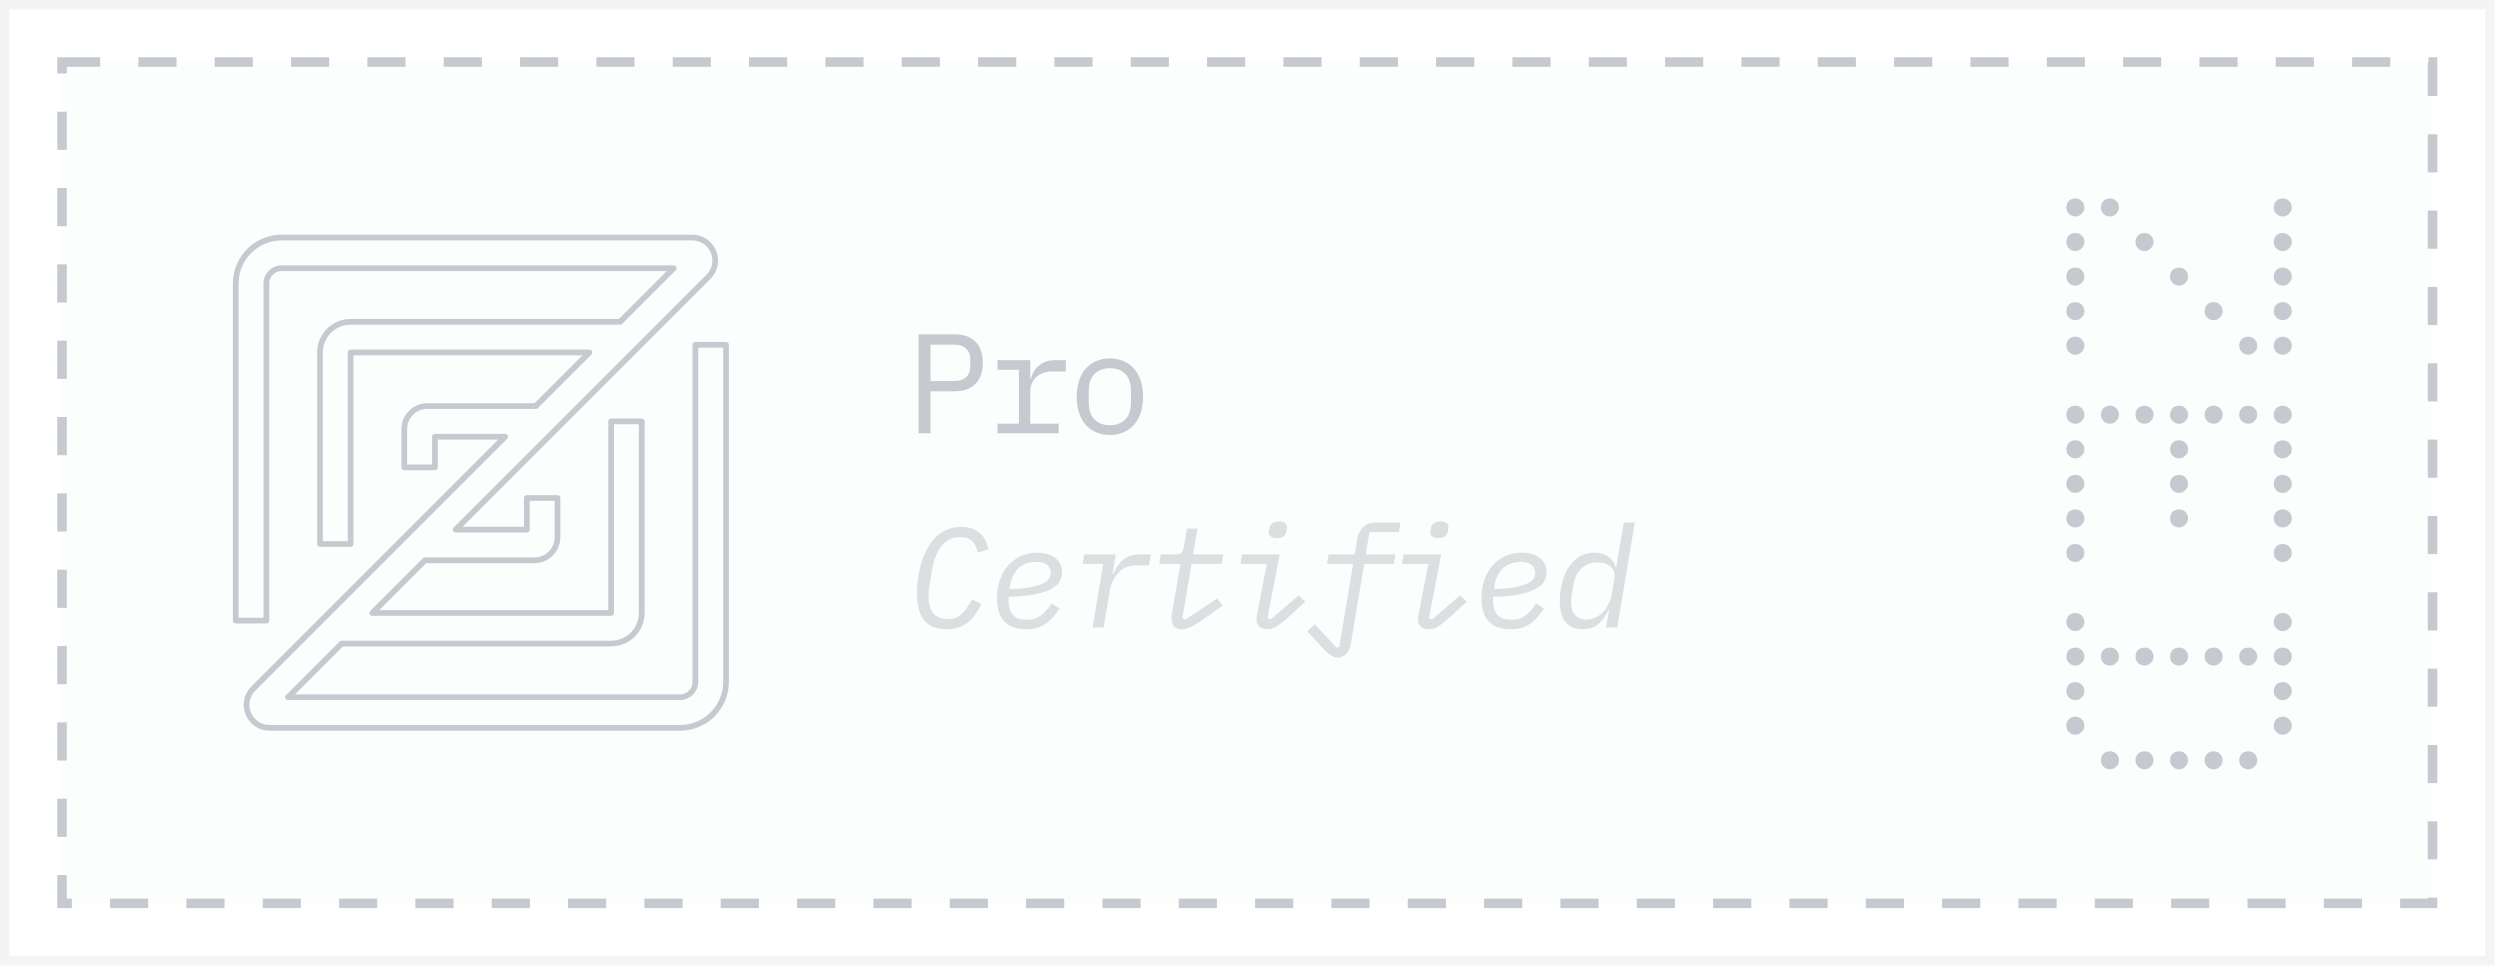
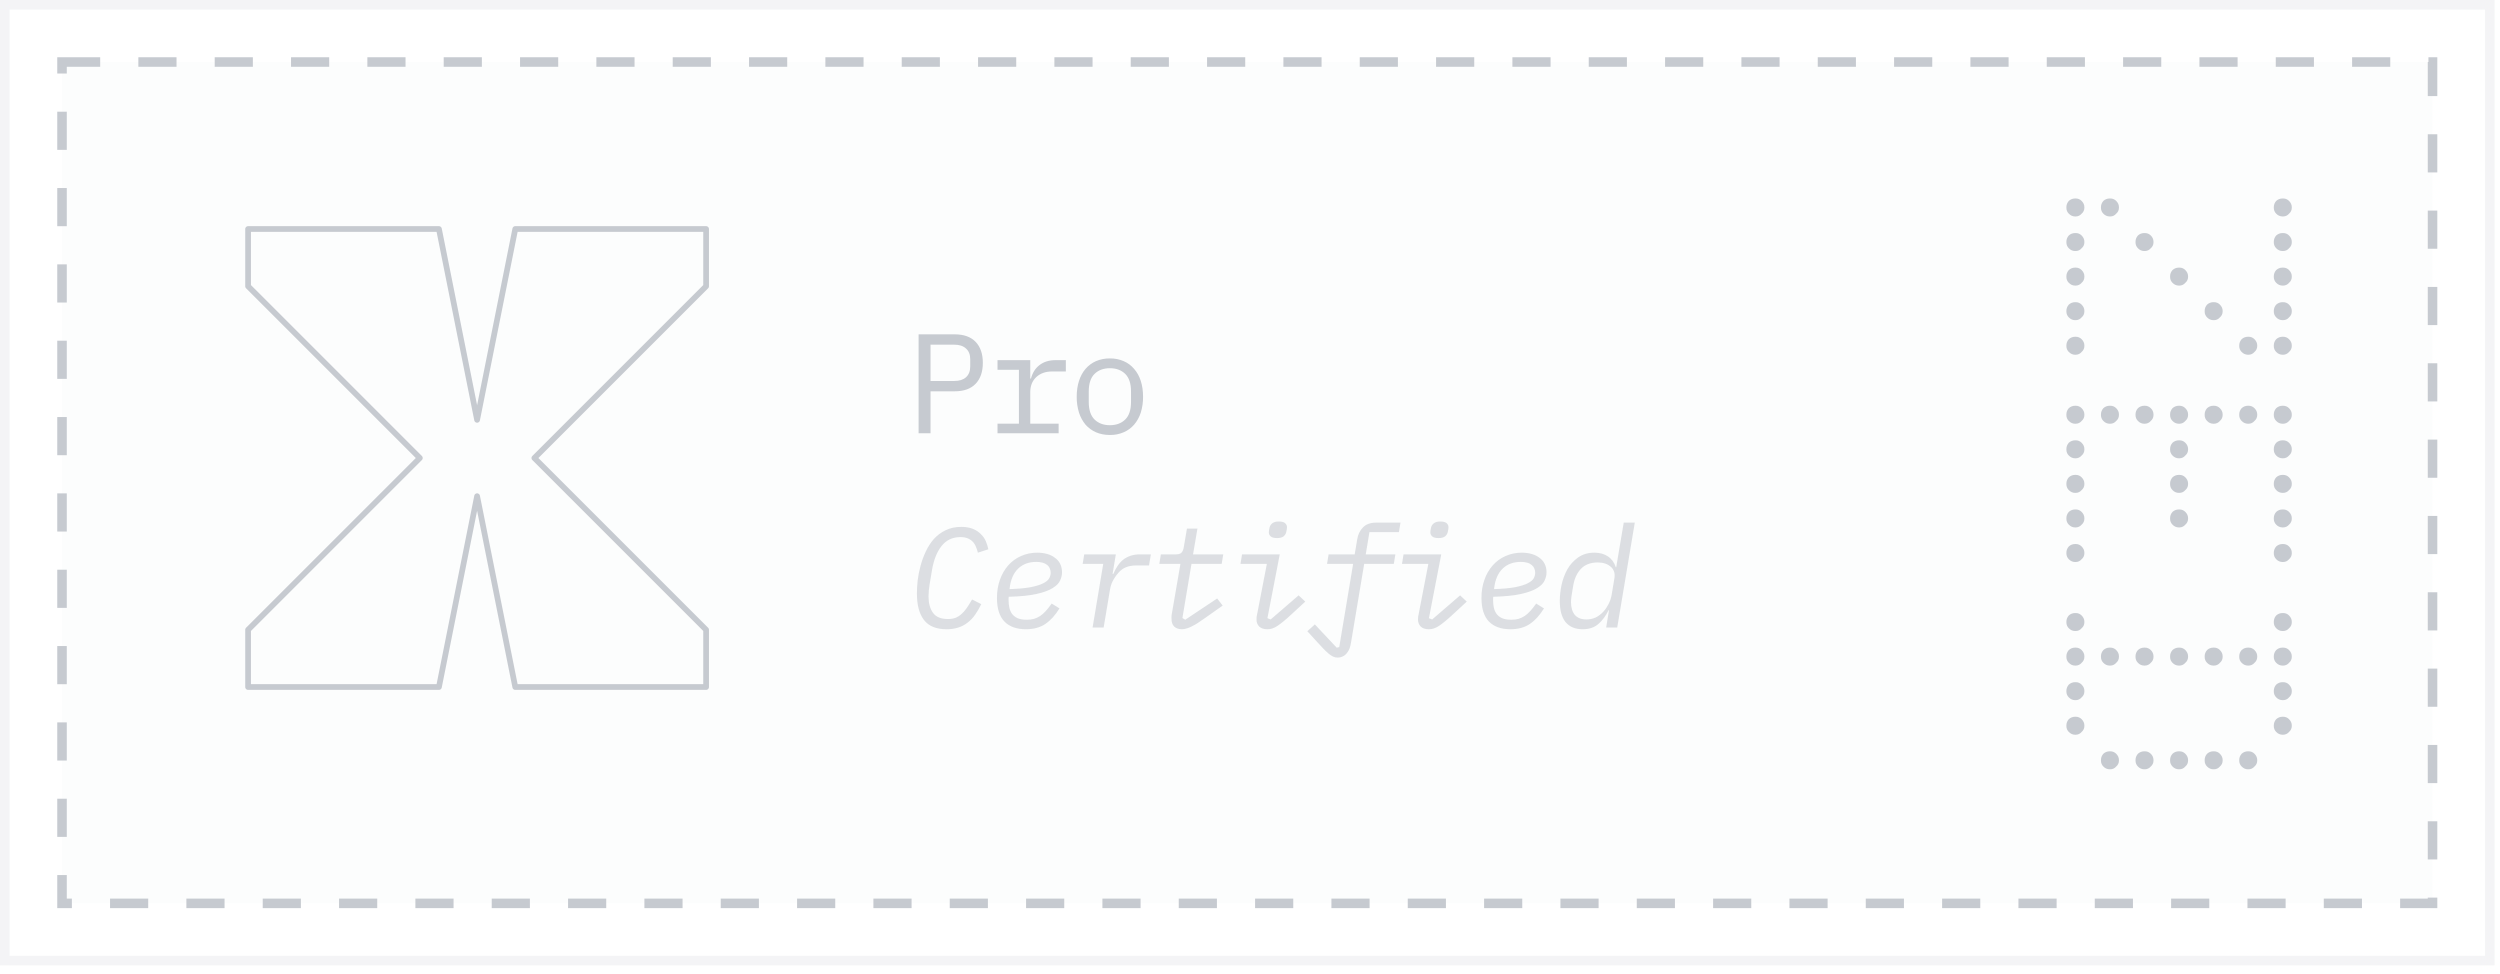
<svg xmlns="http://www.w3.org/2000/svg" width="262" height="102" fill="none">
  <path stroke="#c6cad0" d="M.5.5h260.43v100.173H.5z" opacity=".2" />
  <path fill="#c6cad0" fill-opacity=".05" stroke="#c6cad0" stroke-dasharray="4 4" d="M6.5 6.5h248.43v88.173H6.5z" />
  <path fill="#c6cad0" d="M116.316 45.586q-.802 0-1.456-.282a3.15 3.15 0 0 1-1.099-.802 3.8 3.8 0 0 1-.684-1.263 5.5 5.5 0 0 1-.238-1.664q0-.906.238-1.65t.684-1.262a3.1 3.1 0 0 1 1.099-.817 3.6 3.6 0 0 1 1.456-.283 3.5 3.5 0 0 1 1.441.283q.654.282 1.1.817.46.519.698 1.263t.238 1.649a5.5 5.5 0 0 1-.238 1.664 3.7 3.7 0 0 1-.698 1.263 3 3 0 0 1-1.1.802 3.5 3.5 0 0 1-1.441.282m0-1.025q.995 0 1.605-.594.609-.594.609-1.843v-1.099q0-1.248-.609-1.842-.61-.594-1.605-.594t-1.605.594q-.609.594-.609 1.842v1.1q0 1.247.609 1.842.61.594 1.605.594M104.54 44.398h2.244v-5.646h-2.244v-1.01h3.432v1.931h.074q.238-.907.892-1.411.669-.52 1.694-.52h1.069v1.188h-1.441q-1.025 0-1.664.594-.624.596-.624 1.56v3.313h2.972v1.01h-6.404zM96.27 45.408v-10.37h3.774q1.442 0 2.199.787.758.788.758 2.199t-.758 2.199q-.757.787-2.199.787h-2.525v4.398zm1.249-5.482h2.496q.787 0 1.218-.387.446-.401.446-1.129v-.772q0-.728-.446-1.115-.43-.4-1.218-.4h-2.496z" />
  <path fill="#c6cad0" d="M168.622 63.953h-.044q-.446.907-1.085 1.456-.624.535-1.634.535-1.16 0-1.783-.743-.609-.743-.609-2.228 0-.773.178-1.65a6.1 6.1 0 0 1 .609-1.649 3.8 3.8 0 0 1 1.129-1.248q.7-.505 1.709-.505.847 0 1.411.386.58.371.832 1.13h.045l.787-4.665h1.159l-1.842 10.994h-1.159zm-2.362.966q.475 0 .936-.193.46-.209.862-.654.297-.327.52-.773.237-.446.327-.98l.282-1.694q.133-.802-.386-1.233-.506-.446-1.367-.446-1.114 0-1.753.669-.624.669-.803 1.738l-.178 1.07q-.03.208-.045.371a3 3 0 0 0-.014.297q0 .863.401 1.352.415.476 1.218.476M158.288 65.944q-1.457 0-2.244-.802-.787-.818-.787-2.481 0-1.041.312-1.902a4.5 4.5 0 0 1 .862-1.5 3.8 3.8 0 0 1 1.337-.981 4.1 4.1 0 0 1 1.708-.357q.565 0 1.04.134t.817.401q.357.252.55.639.193.386.193.891 0 .402-.193.832-.178.431-.772.803-.58.37-1.694.624-1.1.252-2.927.297-.015.118-.015.222v.12q0 .4.074.772.075.371.283.669.207.282.579.46.372.163.981.163.416 0 .743-.089.34-.103.638-.297.312-.207.595-.52.297-.327.624-.787l.817.505q-.654 1.07-1.486 1.634-.817.55-2.035.55m1.084-7.057q-1.158 0-1.887.698-.728.699-.891 2.006l-.015.148q1.397-.045 2.244-.208.861-.177 1.307-.416.46-.237.609-.52.149-.282.149-.564 0-.238-.089-.446a.8.8 0 0 0-.253-.356 1.2 1.2 0 0 0-.475-.253 2.4 2.4 0 0 0-.699-.09M150.761 56.39q-.475 0-.669-.177a.55.55 0 0 1-.193-.416q0-.09.015-.194t.045-.237a.78.78 0 0 1 .297-.52q.237-.193.683-.193.476 0 .669.178a.55.55 0 0 1 .193.416q0 .09-.015.193-.015.105-.044.238a.85.85 0 0 1-.298.535q-.237.177-.683.178m-1.01 9.554q-.565 0-.862-.282a1.04 1.04 0 0 1-.282-.743q0-.15.015-.297.029-.164.059-.297l1.01-5.23h-2.763l.163-.996h3.952l-1.292 6.686.341.134 2.927-2.526.699.654-1.352 1.248q-.52.49-.907.802-.37.312-.668.505a2.1 2.1 0 0 1-.55.268q-.238.075-.49.074M140.159 68.915a1 1 0 0 1-.446-.104 2 2 0 0 1-.46-.297 7 7 0 0 1-.58-.55q-.311-.326-.758-.817l-.906-.995.788-.713 2.288 2.436.267-.06 1.456-8.72h-2.734l.164-.995h2.733l.268-1.59q.119-.757.609-1.248.49-.49 1.352-.49h2.57l-.163.995h-3.09l-.387 2.332h3.105l-.163.996h-3.105l-1.382 8.26a3 3 0 0 1-.148.595q-.105.282-.283.49a1.1 1.1 0 0 1-.416.342q-.252.133-.579.133M133.836 56.39q-.476 0-.669-.177a.55.55 0 0 1-.193-.416q0-.09.015-.194t.044-.237a.8.8 0 0 1 .297-.52q.238-.193.684-.193.476 0 .668.178a.55.55 0 0 1 .194.416q0 .09-.015.193-.015.105-.045.238a.85.85 0 0 1-.297.535q-.238.177-.683.178m-1.011 9.554q-.564 0-.861-.282a1.03 1.03 0 0 1-.283-.743q0-.15.015-.297.03-.164.06-.297l1.01-5.23h-2.764l.164-.996h3.952l-1.293 6.686.342.134 2.927-2.526.698.654-1.352 1.248q-.52.49-.906.802a7 7 0 0 1-.669.505 2.1 2.1 0 0 1-.549.268q-.238.075-.491.074M123.872 65.944q-.52 0-.817-.282-.282-.283-.282-.818v-.282a2 2 0 0 1 .045-.297l.891-5.17h-2.214l.164-.996h1.56q.386 0 .564-.148.193-.164.268-.55l.341-2.006h1.1l-.461 2.704h3.165l-.164.996h-3.164l-.951 5.675.297.178 3.343-2.228.579.743-1.679 1.188q-.519.372-.906.624a6 6 0 0 1-.683.387 2.7 2.7 0 0 1-.535.208q-.238.075-.461.074M114.503 65.766l1.115-6.671h-2.155l.164-.996h3.313l-.342 2.05h.074a4.8 4.8 0 0 1 .446-.831q.253-.387.58-.654.341-.267.772-.416a3 3 0 0 1 .981-.149h1.159l-.194 1.16h-1.307q-.669 0-1.114.192-.446.179-.788.58l-.208.252q-.119.15-.252.372a4 4 0 0 0-.253.505 3.6 3.6 0 0 0-.163.609l-.669 3.997zM107.512 65.944q-1.457 0-2.244-.802-.787-.818-.787-2.481 0-1.041.312-1.902a4.6 4.6 0 0 1 .861-1.5 3.85 3.85 0 0 1 1.338-.981 4.1 4.1 0 0 1 1.708-.357q.564 0 1.04.134.475.134.817.401.357.252.55.639.193.386.193.891 0 .402-.193.832-.178.431-.773.803-.579.37-1.693.624-1.1.252-2.927.297-.015.118-.015.222v.12q0 .4.074.772.075.371.283.669.207.282.579.46.371.163.981.163.415 0 .742-.089.342-.103.639-.297.312-.207.595-.52.297-.327.624-.787l.817.505q-.654 1.07-1.486 1.634-.817.55-2.035.55m1.084-7.057q-1.158 0-1.887.698-.727.699-.891 2.006l-.015.148q1.397-.045 2.243-.208.862-.177 1.308-.416.46-.237.609-.52.149-.282.149-.564 0-.238-.09-.446a.8.8 0 0 0-.252-.356 1.2 1.2 0 0 0-.476-.253 2.4 2.4 0 0 0-.698-.09M99.197 65.944q-1.62 0-2.362-.966-.743-.966-.743-2.778 0-.594.075-1.337.088-.758.297-1.53.207-.787.55-1.516.341-.743.846-1.322a3.9 3.9 0 0 1 1.233-.921q.714-.357 1.65-.357.712 0 1.218.208.505.208.832.55.342.327.52.743t.267.847l-1.099.356a3.3 3.3 0 0 0-.208-.624 1.52 1.52 0 0 0-.847-.876 2 2 0 0 0-.773-.134q-1.248 0-1.99.95-.729.938-.996 2.541l-.238 1.427q-.06.34-.089.668-.03.327-.03.639 0 1.07.476 1.723.475.64 1.545.64.446 0 .788-.12.34-.134.624-.386.297-.252.564-.639.267-.386.565-.906l.965.49a8 8 0 0 1-.638 1.1 3.7 3.7 0 0 1-.788.832 3.1 3.1 0 0 1-.98.52 3.9 3.9 0 0 1-1.234.178" opacity=".6" />
-   <path stroke="#c6cad0" stroke-linejoin="round" stroke-width=".6" d="M29.521 28.106c-.887 0-1.605.72-1.605 1.606v35.326h-3.212V29.712a4.817 4.817 0 0 1 4.817-4.817h43.023c2.146 0 3.22 2.594 1.703 4.111L47.75 55.504h7.464v-3.312h3.212v4.115a2.41 2.41 0 0 1-2.409 2.409H44.538l-5.52 5.52h25.027V44.164h3.211v20.072a3.21 3.21 0 0 1-3.211 3.211H35.806l-5.62 5.62h41.085c.887 0 1.605-.719 1.605-1.606V36.135h3.212V71.46a4.817 4.817 0 0 1-4.817 4.818H28.248c-2.146 0-3.22-2.595-1.703-4.112l26.397-26.398H45.58v3.212h-3.212v-4.014a2.41 2.41 0 0 1 2.409-2.41h11.378l5.62-5.62H36.747V57.01h-3.211V36.938a3.21 3.21 0 0 1 3.211-3.212h28.239l5.62-5.62z" clip-rule="evenodd" />
+   <path stroke="#c6cad0" stroke-linejoin="round" stroke-width=".6" d="M26 24H46L50 44L54 24H74V30L56 48L74 66V72H54L50 52L46 72H26V66L44 48L26 30Z" clip-rule="evenodd" />
  <path fill="#c6cad0" d="M240.179 65.152v.073a.79.79 0 0 1-.29.616.79.79 0 0 1-.616.29h-.072a.9.9 0 0 1-.652-.29.84.84 0 0 1-.254-.616v-.073a.96.96 0 0 1 .254-.652.96.96 0 0 1 .652-.253h.072q.363 0 .616.253.29.29.29.652m0 3.623v.073a.79.79 0 0 1-.29.616.79.79 0 0 1-.616.29h-.072a.9.9 0 0 1-.652-.29.84.84 0 0 1-.254-.616v-.073a.96.96 0 0 1 .254-.652.96.96 0 0 1 .652-.253h.072q.363 0 .616.253.29.29.29.652m0 3.623v.073a.79.79 0 0 1-.29.615.79.79 0 0 1-.616.29h-.072a.9.9 0 0 1-.652-.29.84.84 0 0 1-.254-.615v-.073a.96.96 0 0 1 .254-.652.96.96 0 0 1 .652-.254h.072q.363 0 .616.254.29.29.29.652m0 3.623v.073a.79.79 0 0 1-.29.615.79.79 0 0 1-.616.29h-.072a.9.9 0 0 1-.652-.29.84.84 0 0 1-.254-.615v-.073a.96.96 0 0 1 .254-.652.96.96 0 0 1 .652-.254h.072q.363 0 .616.254.29.29.29.652m-3.623-7.246v.073a.79.79 0 0 1-.29.616.79.79 0 0 1-.616.29h-.072a.9.9 0 0 1-.652-.29.84.84 0 0 1-.254-.616v-.073q0-.362.254-.652a.96.96 0 0 1 .652-.253h.072q.363 0 .616.253.29.29.29.652m0 10.869v.072a.79.79 0 0 1-.29.616.79.79 0 0 1-.616.29h-.072q-.363 0-.652-.29a.84.84 0 0 1-.254-.616v-.072q0-.363.254-.652a.96.96 0 0 1 .652-.254h.072q.363 0 .616.254.29.29.29.652m-3.623-10.869v.073a.79.79 0 0 1-.29.616.79.79 0 0 1-.616.29h-.072a.9.9 0 0 1-.652-.29.84.84 0 0 1-.254-.616v-.073q0-.362.254-.652a.96.96 0 0 1 .652-.253h.072q.363 0 .616.253.29.29.29.652m0 10.869v.072a.79.79 0 0 1-.29.616.79.79 0 0 1-.616.29h-.072q-.363 0-.652-.29a.84.84 0 0 1-.254-.616v-.072q0-.363.254-.652a.96.96 0 0 1 .652-.254h.072q.363 0 .616.254.29.29.29.652m-3.623-10.869v.073a.79.79 0 0 1-.29.616.79.79 0 0 1-.615.29h-.073a.9.9 0 0 1-.652-.29.84.84 0 0 1-.254-.616v-.073q0-.362.254-.652a.97.97 0 0 1 .652-.253h.073q.362 0 .615.253.29.29.29.652m0 10.869v.072a.79.79 0 0 1-.29.616.79.79 0 0 1-.615.29h-.073a.9.9 0 0 1-.652-.29.84.84 0 0 1-.254-.616v-.072q0-.363.254-.652a.97.97 0 0 1 .652-.254h.073q.362 0 .615.254.29.29.29.652m-3.623-10.869v.073a.79.79 0 0 1-.289.616.8.8 0 0 1-.616.29h-.073a.9.9 0 0 1-.652-.29.84.84 0 0 1-.254-.616v-.073q0-.362.254-.652a.97.97 0 0 1 .652-.253h.073q.361 0 .616.253a.9.9 0 0 1 .289.652m0 10.869v.072a.79.79 0 0 1-.289.616.8.8 0 0 1-.616.29h-.073a.9.9 0 0 1-.652-.29.84.84 0 0 1-.254-.616v-.072q0-.363.254-.652a.97.97 0 0 1 .652-.254h.073q.361 0 .616.254a.9.9 0 0 1 .289.652m-3.622-10.869v.073a.79.79 0 0 1-.29.616.79.79 0 0 1-.616.29h-.073a.9.9 0 0 1-.652-.29.84.84 0 0 1-.253-.616v-.073q0-.362.253-.652a.97.97 0 0 1 .652-.253h.073a.84.84 0 0 1 .616.253q.29.29.29.652m0 10.869v.072a.79.79 0 0 1-.29.616.79.79 0 0 1-.616.29h-.073a.9.9 0 0 1-.652-.29.84.84 0 0 1-.253-.616v-.072q0-.363.253-.652a.97.97 0 0 1 .652-.254h.073a.84.84 0 0 1 .616.254q.29.29.29.652m-3.623-14.492v.073a.79.79 0 0 1-.29.616.79.79 0 0 1-.616.29h-.073q-.361 0-.652-.29a.84.84 0 0 1-.253-.616v-.073q0-.362.253-.652a.97.97 0 0 1 .652-.253h.073a.84.84 0 0 1 .616.253q.29.29.29.652m0 3.623v.073a.79.79 0 0 1-.29.616.79.79 0 0 1-.616.29h-.073q-.361 0-.652-.29a.84.84 0 0 1-.253-.616v-.073q0-.362.253-.652a.97.97 0 0 1 .652-.253h.073a.84.84 0 0 1 .616.253q.29.29.29.652m0 3.623v.073a.79.79 0 0 1-.29.615.79.79 0 0 1-.616.29h-.073q-.361 0-.652-.29a.84.84 0 0 1-.253-.615v-.073q0-.362.253-.652a.97.97 0 0 1 .652-.254h.073a.84.84 0 0 1 .616.254q.29.29.29.652m0 3.623v.073a.79.79 0 0 1-.29.615.79.79 0 0 1-.616.29h-.073q-.361 0-.652-.29a.84.84 0 0 1-.253-.615v-.073q0-.363.253-.652a.97.97 0 0 1 .652-.254h.073a.84.84 0 0 1 .616.254q.29.29.29.652M240.179 43.43v.072a.79.79 0 0 1-.29.616.79.79 0 0 1-.616.29h-.072a.9.9 0 0 1-.652-.29.84.84 0 0 1-.254-.616v-.073a.96.96 0 0 1 .254-.652.96.96 0 0 1 .652-.253h.072q.363 0 .616.253.29.29.29.652m0 3.622v.073a.79.79 0 0 1-.29.616.79.79 0 0 1-.616.29h-.072a.9.9 0 0 1-.652-.29.84.84 0 0 1-.254-.616v-.073a.96.96 0 0 1 .254-.652.96.96 0 0 1 .652-.253h.072q.363 0 .616.253.29.29.29.652m0 3.623v.073a.79.79 0 0 1-.29.616.79.79 0 0 1-.616.29h-.072a.9.9 0 0 1-.652-.29.84.84 0 0 1-.254-.616v-.073a.96.96 0 0 1 .254-.652.96.96 0 0 1 .652-.254h.072q.363 0 .616.254.29.29.29.652m0 3.623v.072a.79.79 0 0 1-.29.616.79.79 0 0 1-.616.29h-.072a.9.9 0 0 1-.652-.29.84.84 0 0 1-.254-.616v-.072a.96.96 0 0 1 .254-.652.96.96 0 0 1 .652-.254h.072q.363 0 .616.254.29.29.29.652m0 3.623v.072a.79.79 0 0 1-.29.616.79.79 0 0 1-.616.29h-.072a.9.9 0 0 1-.652-.29.84.84 0 0 1-.254-.616v-.072a.96.96 0 0 1 .254-.652.96.96 0 0 1 .652-.254h.072q.363 0 .616.254.29.29.29.652m-3.623-14.492v.073a.79.79 0 0 1-.29.616.79.79 0 0 1-.616.29h-.072a.9.9 0 0 1-.652-.29.84.84 0 0 1-.254-.616v-.073q0-.362.254-.652a.96.96 0 0 1 .652-.253h.072q.363 0 .616.253.29.29.29.652m-3.623 0v.073a.79.79 0 0 1-.29.616.79.79 0 0 1-.616.29h-.072a.9.9 0 0 1-.652-.29.84.84 0 0 1-.254-.616v-.073q0-.362.254-.652a.96.96 0 0 1 .652-.253h.072q.363 0 .616.253.29.29.29.652m-3.623 0v.073a.79.79 0 0 1-.29.616.79.79 0 0 1-.615.29h-.073a.9.9 0 0 1-.652-.29.84.84 0 0 1-.254-.616v-.073q0-.362.254-.652a.97.97 0 0 1 .652-.253h.073q.362 0 .615.253.29.29.29.652m0 3.623v.073a.79.79 0 0 1-.29.616.79.79 0 0 1-.615.29h-.073a.9.9 0 0 1-.652-.29.84.84 0 0 1-.254-.616v-.073q0-.362.254-.652a.97.97 0 0 1 .652-.253h.073q.362 0 .615.253.29.29.29.652m0 3.623v.073a.79.79 0 0 1-.29.616.79.79 0 0 1-.615.29h-.073a.9.9 0 0 1-.652-.29.84.84 0 0 1-.254-.616v-.073q0-.362.254-.652a.97.97 0 0 1 .652-.254h.073q.362 0 .615.254.29.29.29.652m0 3.623v.072a.79.79 0 0 1-.29.616.79.79 0 0 1-.615.29h-.073a.9.9 0 0 1-.652-.29.84.84 0 0 1-.254-.616v-.072q0-.363.254-.652a.97.97 0 0 1 .652-.254h.073q.362 0 .615.254.29.29.29.652m-3.623-10.869v.073a.79.79 0 0 1-.289.616.8.8 0 0 1-.616.29h-.073a.9.9 0 0 1-.652-.29.84.84 0 0 1-.254-.616v-.073q0-.362.254-.652a.97.97 0 0 1 .652-.253h.073q.361 0 .616.253a.9.9 0 0 1 .289.652m-3.622 0v.073a.79.79 0 0 1-.29.616.79.79 0 0 1-.616.29h-.073a.9.9 0 0 1-.652-.29.84.84 0 0 1-.253-.616v-.073q0-.362.253-.652a.97.97 0 0 1 .652-.253h.073a.84.84 0 0 1 .616.253q.29.29.29.652m-3.623 0v.073a.79.79 0 0 1-.29.616.79.79 0 0 1-.616.29h-.073q-.361 0-.652-.29a.84.84 0 0 1-.253-.616v-.073q0-.362.253-.652a.97.97 0 0 1 .652-.253h.073a.84.84 0 0 1 .616.253q.29.29.29.652m0 3.623v.073a.79.79 0 0 1-.29.616.79.79 0 0 1-.616.29h-.073q-.361 0-.652-.29a.84.84 0 0 1-.253-.616v-.073q0-.362.253-.652a.97.97 0 0 1 .652-.253h.073a.84.84 0 0 1 .616.253q.29.29.29.652m0 3.623v.073a.79.79 0 0 1-.29.616.79.79 0 0 1-.616.29h-.073q-.361 0-.652-.29a.84.84 0 0 1-.253-.616v-.073q0-.362.253-.652a.97.97 0 0 1 .652-.254h.073a.84.84 0 0 1 .616.254q.29.29.29.652m0 3.623v.072a.79.79 0 0 1-.29.616.79.79 0 0 1-.616.29h-.073q-.361 0-.652-.29a.84.84 0 0 1-.253-.616v-.072q0-.363.253-.652a.97.97 0 0 1 .652-.254h.073a.84.84 0 0 1 .616.254q.29.29.29.652m0 3.623v.072a.79.79 0 0 1-.29.616.79.79 0 0 1-.616.29h-.073q-.361 0-.652-.29a.84.84 0 0 1-.253-.616v-.072q0-.363.253-.652a.97.97 0 0 1 .652-.254h.073a.84.84 0 0 1 .616.254q.29.29.29.652M240.179 21.706v.073a.79.79 0 0 1-.29.616.79.79 0 0 1-.616.29h-.072a.9.9 0 0 1-.652-.29.84.84 0 0 1-.254-.616v-.073a.96.96 0 0 1 .254-.652.96.96 0 0 1 .652-.253h.072q.363 0 .616.253.29.29.29.652m0 3.623v.073a.79.79 0 0 1-.29.616.79.79 0 0 1-.616.29h-.072a.9.9 0 0 1-.652-.29.84.84 0 0 1-.254-.616v-.073a.96.96 0 0 1 .254-.652.96.96 0 0 1 .652-.253h.072q.363 0 .616.253.29.29.29.652m0 3.623v.073a.79.79 0 0 1-.29.615.79.79 0 0 1-.616.29h-.072a.9.9 0 0 1-.652-.29.84.84 0 0 1-.254-.615v-.073a.96.96 0 0 1 .254-.652.96.96 0 0 1 .652-.254h.072q.363 0 .616.254.29.29.29.652m0 3.623v.072a.79.79 0 0 1-.29.616.79.79 0 0 1-.616.29h-.072a.9.9 0 0 1-.652-.29.84.84 0 0 1-.254-.616v-.072a.96.96 0 0 1 .254-.652.96.96 0 0 1 .652-.254h.072q.363 0 .616.254.29.29.29.652m0 3.623v.072a.79.79 0 0 1-.29.616.79.79 0 0 1-.616.29h-.072a.9.9 0 0 1-.652-.29.84.84 0 0 1-.254-.616v-.072a.96.96 0 0 1 .254-.652.96.96 0 0 1 .652-.254h.072q.363 0 .616.254.29.29.29.652m-3.623 0v.072a.79.79 0 0 1-.29.616.79.79 0 0 1-.616.29h-.072a.9.9 0 0 1-.652-.29.84.84 0 0 1-.254-.616v-.072q0-.364.254-.652a.96.96 0 0 1 .652-.254h.072q.363 0 .616.254.29.29.29.652m-3.623-3.623v.072a.79.79 0 0 1-.29.616.79.79 0 0 1-.616.29h-.072a.9.9 0 0 1-.652-.29.84.84 0 0 1-.254-.616v-.072q0-.363.254-.652a.96.96 0 0 1 .652-.254h.072q.363 0 .616.254.29.29.29.652m-3.623-3.623v.073a.79.79 0 0 1-.29.615.79.79 0 0 1-.615.29h-.073a.9.9 0 0 1-.652-.29.84.84 0 0 1-.254-.615v-.073q0-.362.254-.652a.97.97 0 0 1 .652-.254h.073q.362 0 .615.254.29.29.29.652m-3.623-3.623v.073a.79.79 0 0 1-.289.616.8.8 0 0 1-.616.29h-.073a.9.9 0 0 1-.652-.29.84.84 0 0 1-.254-.616v-.073q0-.362.254-.652a.97.97 0 0 1 .652-.253h.073q.361 0 .616.253a.9.9 0 0 1 .289.652m-3.622-3.623v.073a.79.79 0 0 1-.29.616.79.79 0 0 1-.616.29h-.073a.9.9 0 0 1-.652-.29.84.84 0 0 1-.253-.616v-.073q0-.362.253-.652a.97.97 0 0 1 .652-.253h.073a.84.84 0 0 1 .616.253q.29.29.29.652m-3.623 0v.073a.79.79 0 0 1-.29.616.79.79 0 0 1-.616.29h-.073q-.361 0-.652-.29a.84.84 0 0 1-.253-.616v-.073q0-.362.253-.652a.97.97 0 0 1 .652-.253h.073a.84.84 0 0 1 .616.253q.29.29.29.652m0 3.623v.073a.79.79 0 0 1-.29.616.79.79 0 0 1-.616.29h-.073q-.361 0-.652-.29a.84.84 0 0 1-.253-.616v-.073q0-.362.253-.652a.97.97 0 0 1 .652-.253h.073a.84.84 0 0 1 .616.253q.29.29.29.652m0 3.623v.073a.79.79 0 0 1-.29.615.79.79 0 0 1-.616.29h-.073q-.361 0-.652-.29a.84.84 0 0 1-.253-.615v-.073q0-.362.253-.652a.97.97 0 0 1 .652-.254h.073a.84.84 0 0 1 .616.254q.29.29.29.652m0 3.623v.072a.79.79 0 0 1-.29.616.79.79 0 0 1-.616.29h-.073q-.361 0-.652-.29a.84.84 0 0 1-.253-.616v-.072q0-.363.253-.652a.97.97 0 0 1 .652-.254h.073a.84.84 0 0 1 .616.254q.29.29.29.652m0 3.623v.072a.79.79 0 0 1-.29.616.79.79 0 0 1-.616.29h-.073q-.361 0-.652-.29a.84.84 0 0 1-.253-.616v-.072q0-.364.253-.652a.97.97 0 0 1 .652-.254h.073a.84.84 0 0 1 .616.254q.29.29.29.652" />
</svg>
